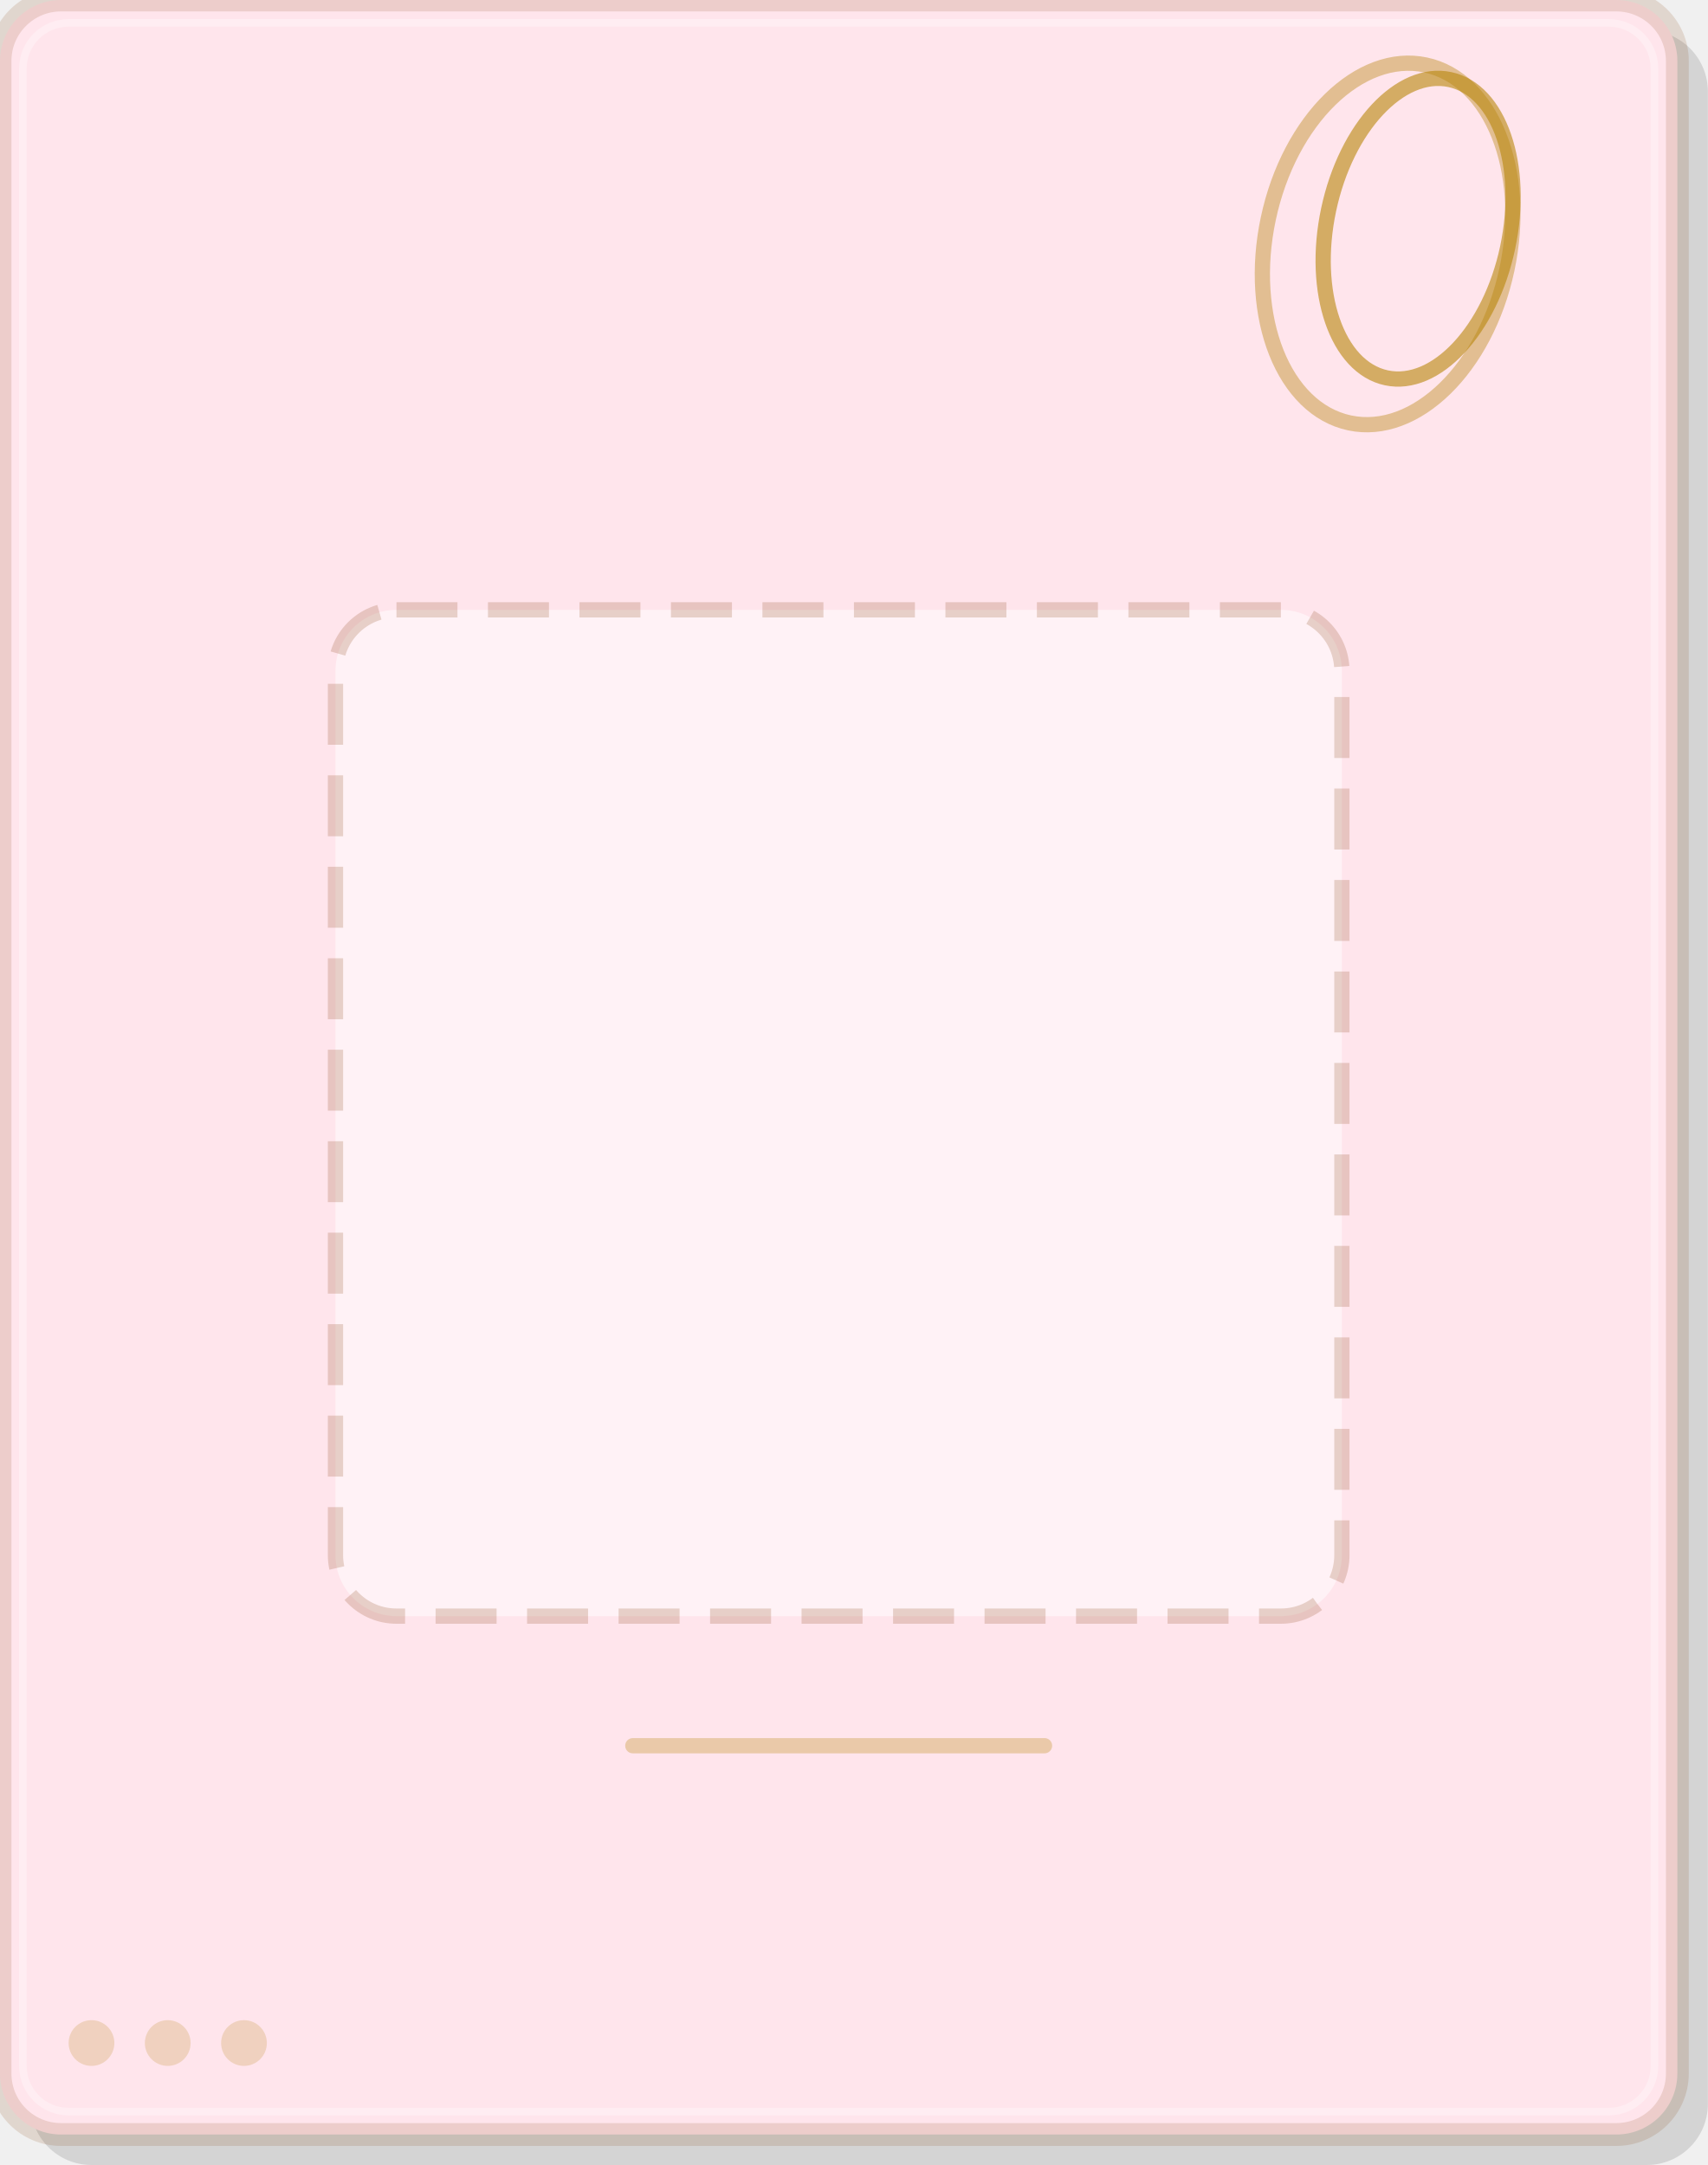
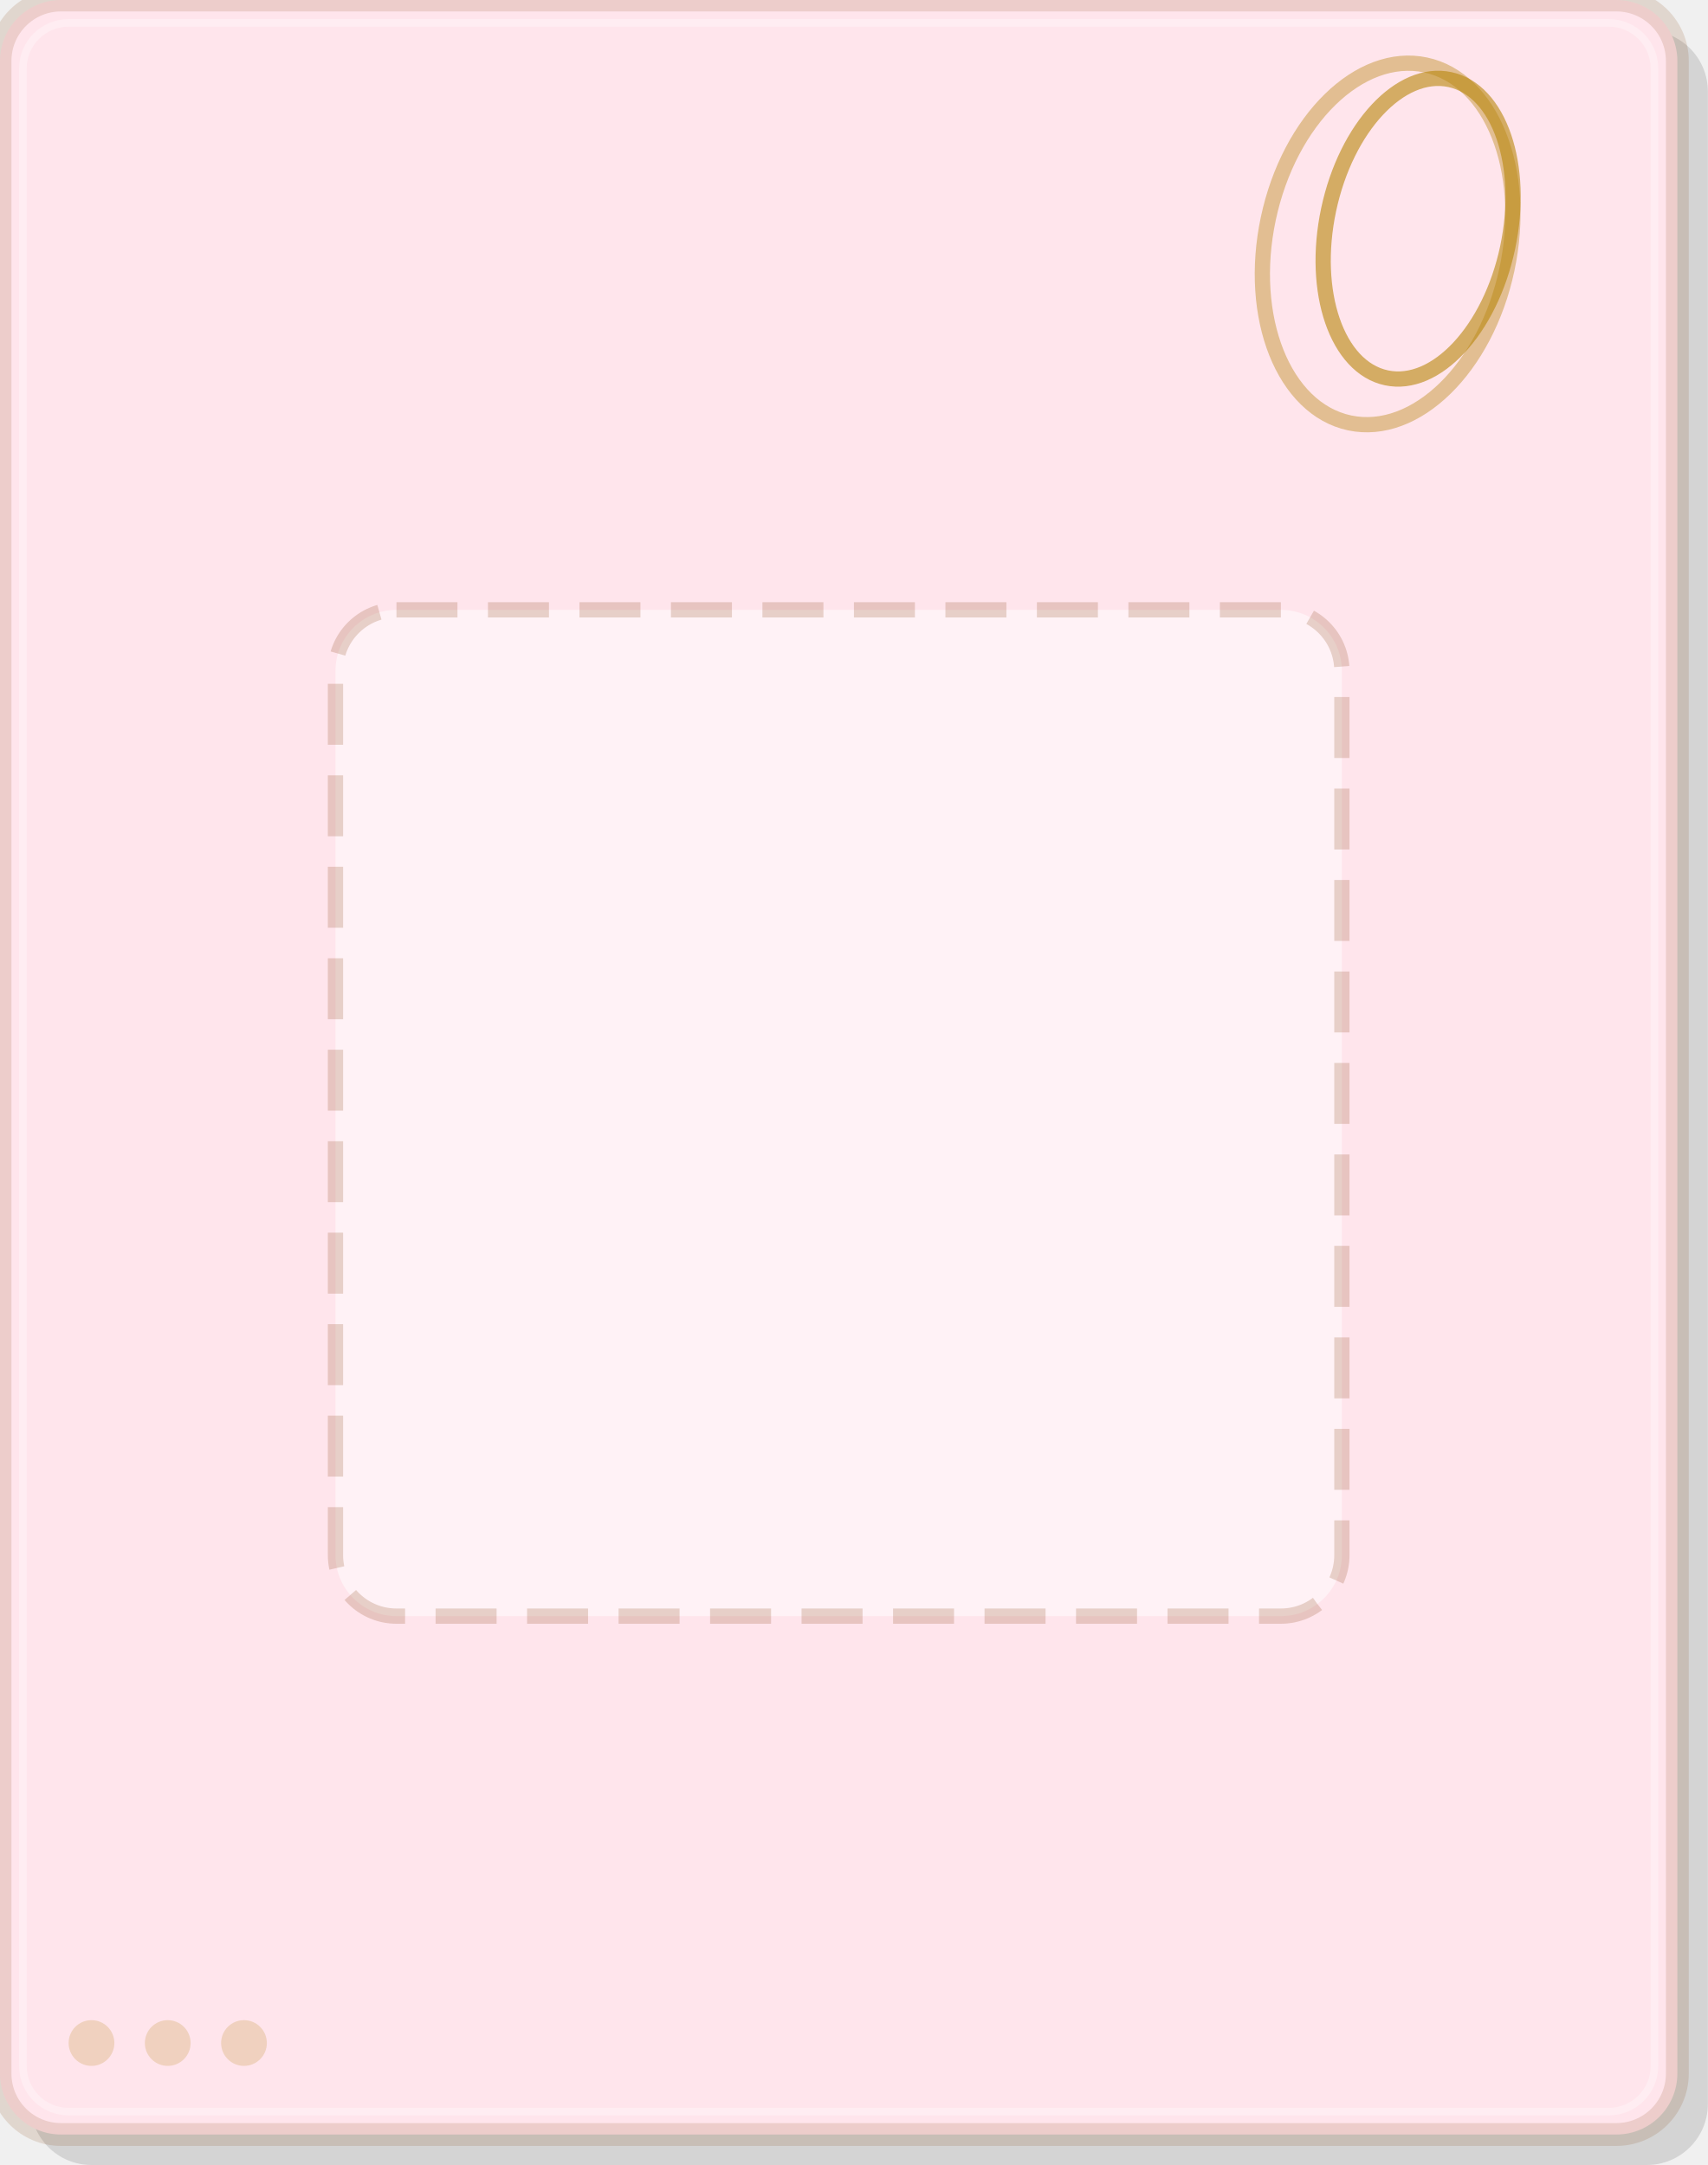
<svg xmlns="http://www.w3.org/2000/svg" width="224" height="284" viewBox="0 0 224 284" fill="none">
  <rect x="4" y="4" width="220" height="280" rx="8" fill="#000000" fill-opacity="0.12" />
  <rect width="220" height="280" rx="8" fill="#FFE5EC" />
  <rect width="220" height="280" rx="8" fill="none" stroke="#8B4513" stroke-opacity="0.15" stroke-width="3" />
  <rect x="3" y="3" width="214" height="274" rx="6" fill="none" stroke="#FFFFFF" stroke-opacity="0.3" stroke-width="1" />
  <ellipse cx="182" cy="32" rx="16" ry="24" fill="none" stroke="#B8860B" stroke-opacity="0.4" stroke-width="2" transform="rotate(12 182 32)" />
  <ellipse cx="186" cy="30" rx="12" ry="20" fill="none" stroke="#B8860B" stroke-opacity="0.6" stroke-width="2" transform="rotate(12 186 30)" />
  <rect x="44" y="80" width="132" height="132" rx="8" fill="#FFFFFF" fill-opacity="0.5" stroke="#8B4513" stroke-opacity="0.2" stroke-width="2" stroke-dasharray="8 4" />
-   <rect x="82" y="228" width="56" height="2" rx="1" fill="#B8860B" fill-opacity="0.3" />
  <circle cx="12" cy="268" r="3" fill="#B8860B" fill-opacity="0.2" />
  <circle cx="22" cy="268" r="3" fill="#B8860B" fill-opacity="0.2" />
  <circle cx="32" cy="268" r="3" fill="#B8860B" fill-opacity="0.2" />
</svg>
